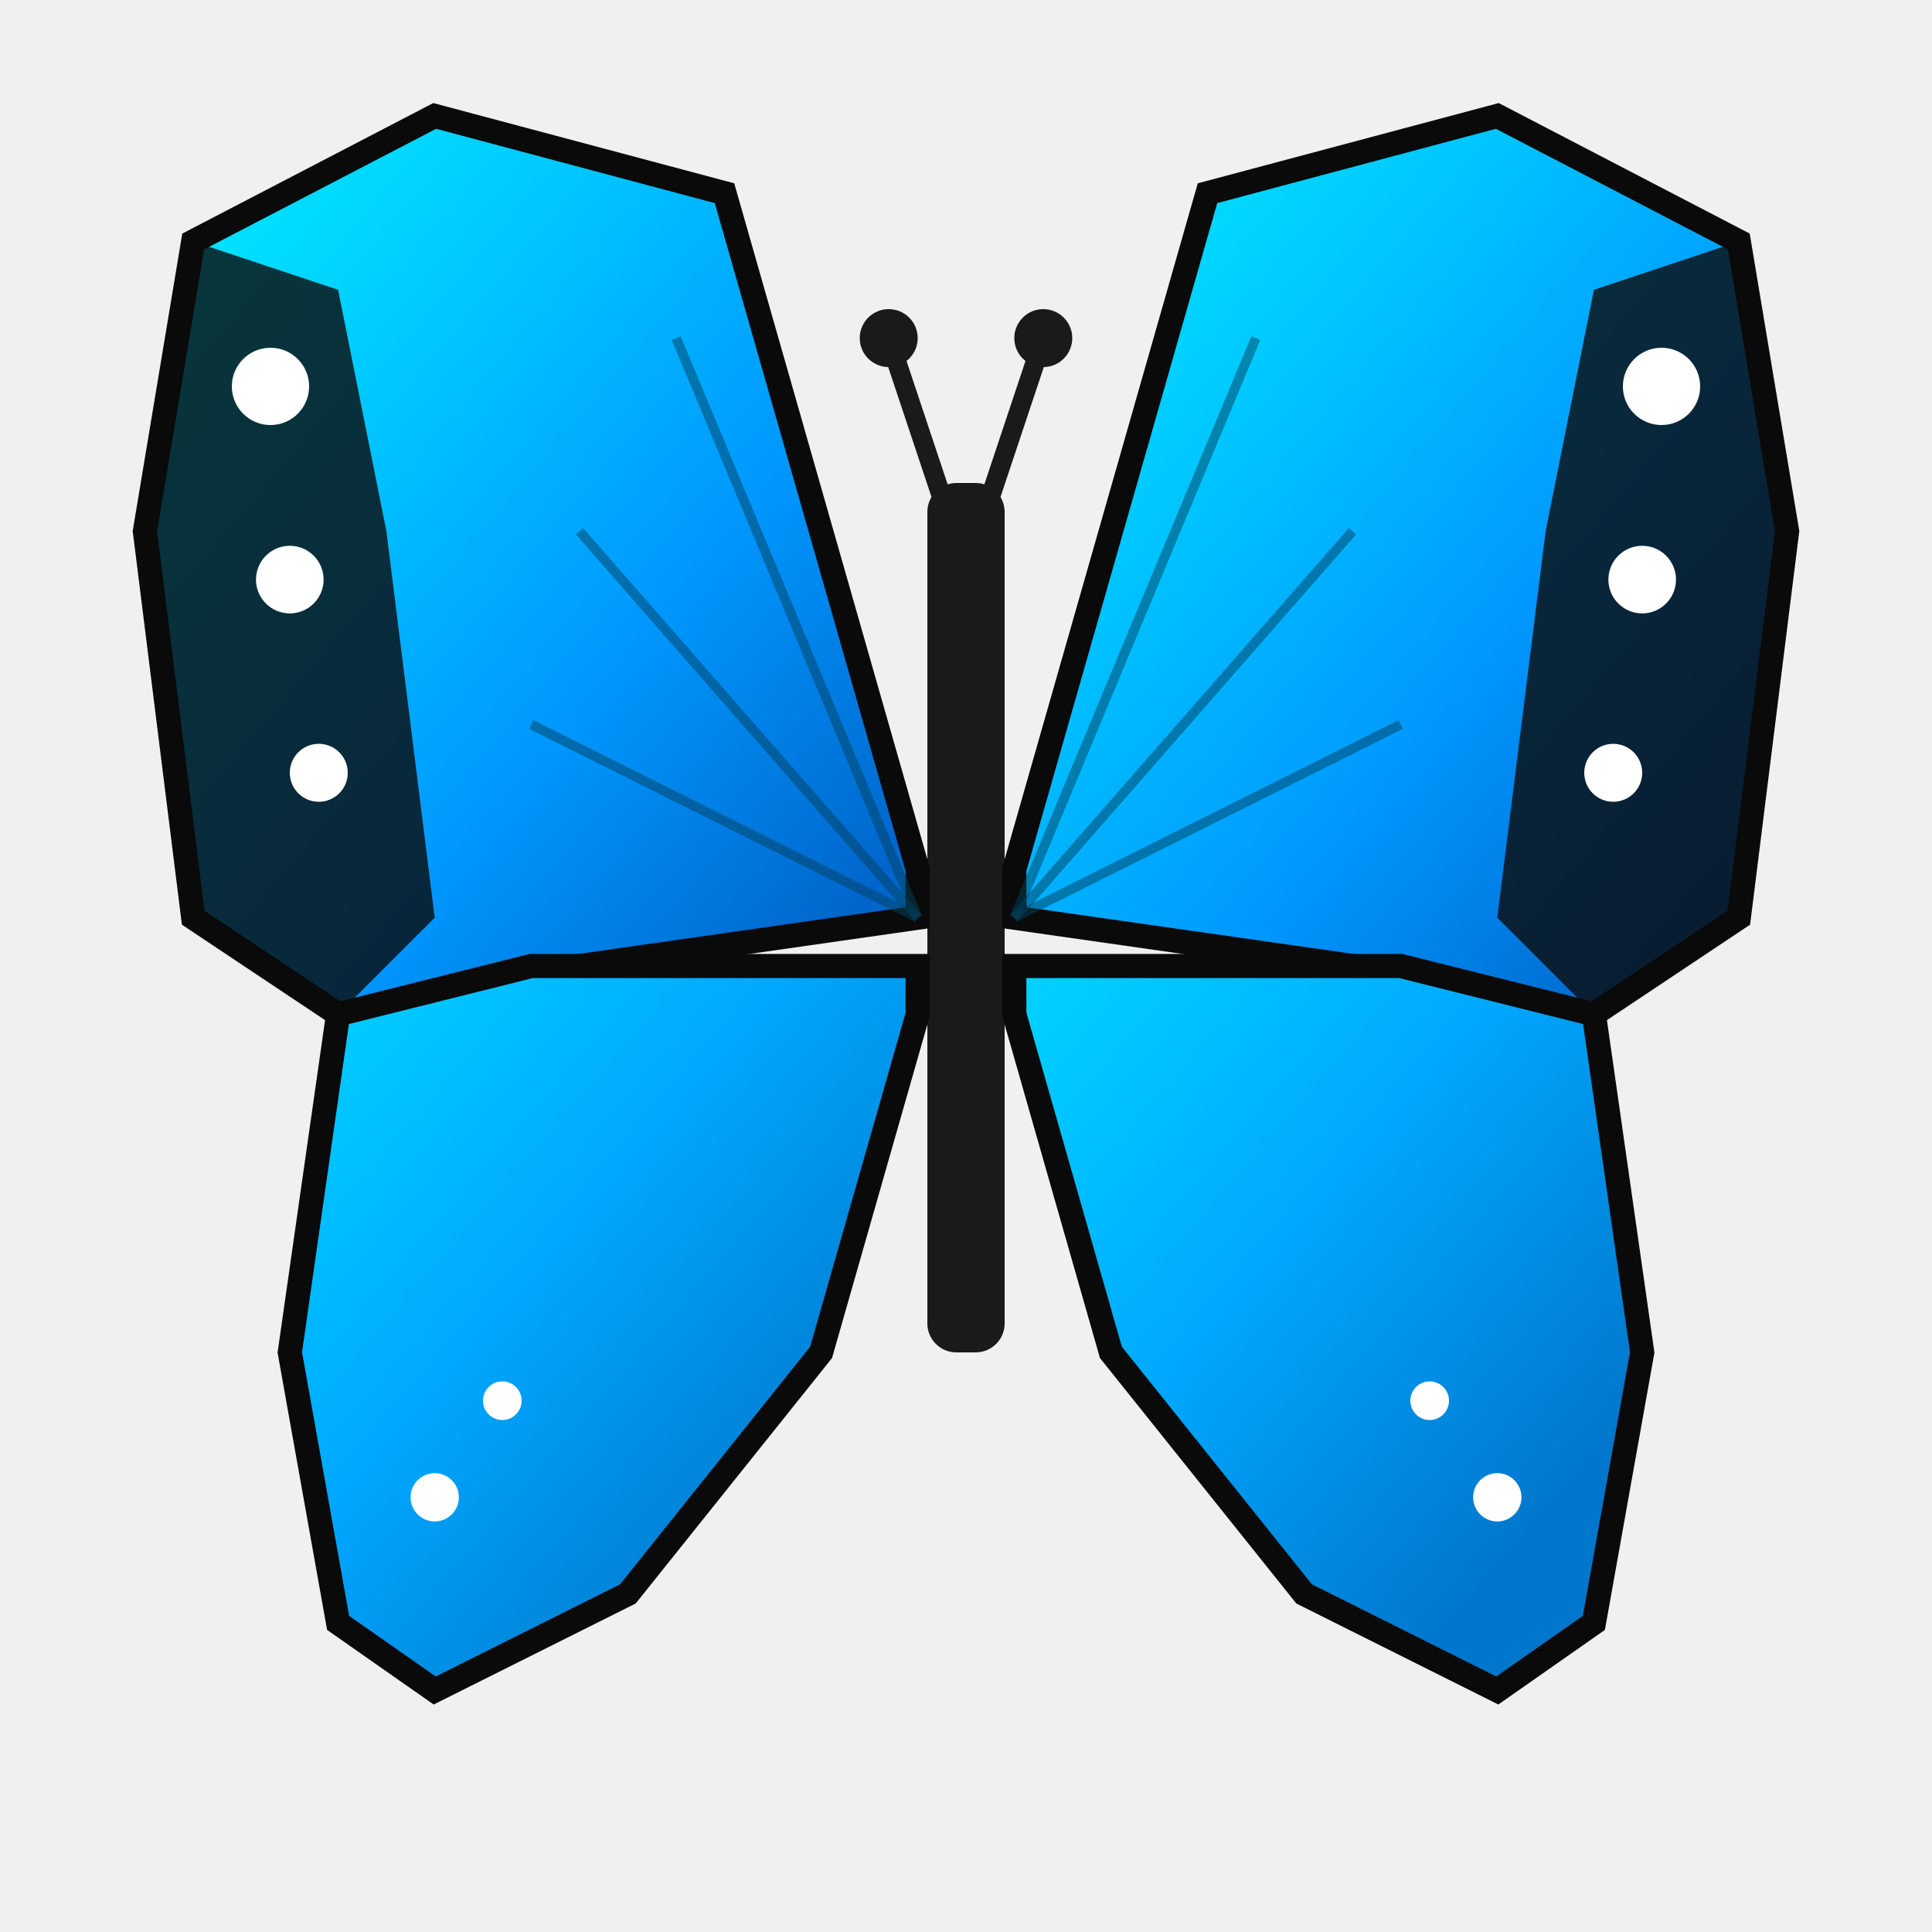
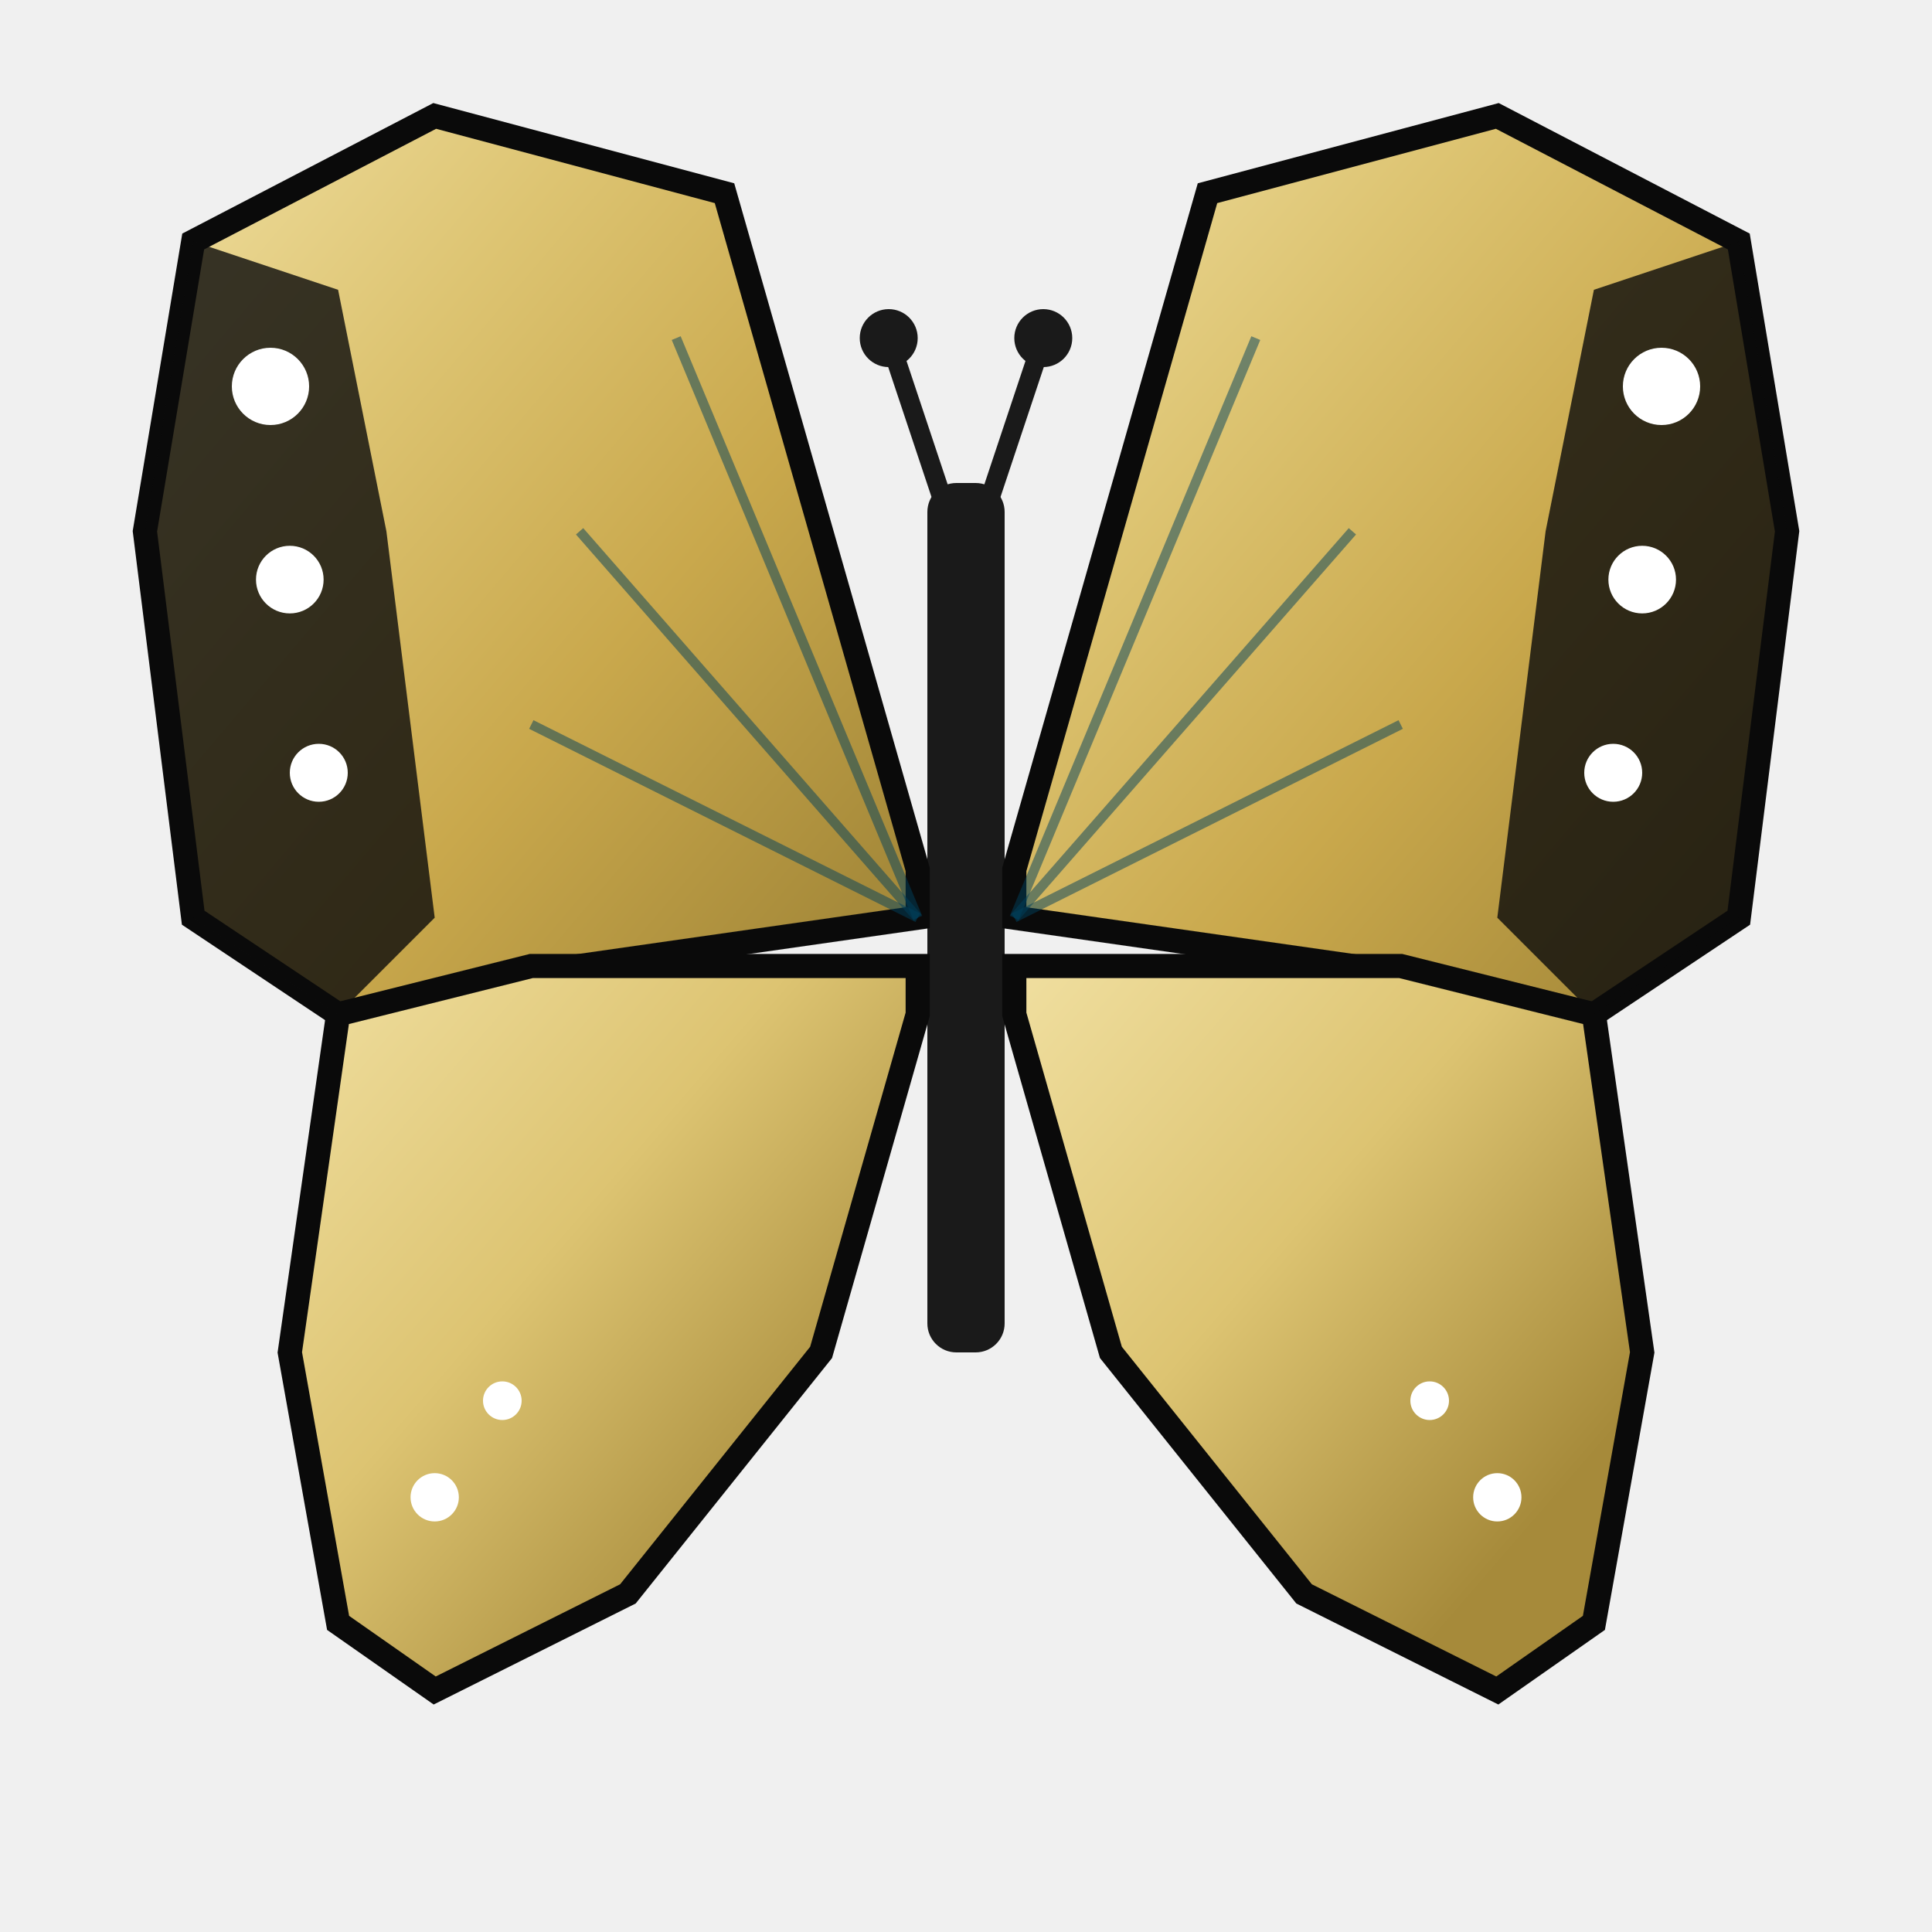
<svg xmlns="http://www.w3.org/2000/svg" viewBox="0 0 200 200">
  <rect x="96" y="50" width="8" height="90" rx="3" fill="#1a1a1a" />
  <path d="M 95 90            L 75 20            L 45 12            L 20 25            L 15 55            L 20 95            L 35 105            L 60 100            L 95 95            Z" fill="url(#blueGradient)" stroke="#0a0a0a" stroke-width="2.5" />
  <path d="M 105 90            L 125 20            L 155 12            L 180 25            L 185 55            L 180 95            L 165 105            L 140 100            L 105 95            Z" fill="url(#blueGradient)" stroke="#0a0a0a" stroke-width="2.5" />
  <path d="M 95 105            L 85 140            L 65 165            L 45 175            L 35 168            L 30 140            L 35 105            L 55 100            L 95 100            Z" fill="url(#blueGradient2)" stroke="#0a0a0a" stroke-width="2.5" />
  <path d="M 105 105            L 115 140            L 135 165            L 155 175            L 165 168            L 170 140            L 165 105            L 145 100            L 105 100            Z" fill="url(#blueGradient2)" stroke="#0a0a0a" stroke-width="2.5" />
  <path d="M 20 25 L 15 55 L 20 95 L 35 105 L 45 95 L 40 55 L 35 30 Z" fill="#0a0a0a" opacity="0.8" />
  <path d="M 180 25 L 185 55 L 180 95 L 165 105 L 155 95 L 160 55 L 165 30 Z" fill="#0a0a0a" opacity="0.8" />
  <circle cx="28" cy="40" r="4" fill="white" />
  <circle cx="30" cy="60" r="3.5" fill="white" />
  <circle cx="33" cy="80" r="3" fill="white" />
  <circle cx="172" cy="40" r="4" fill="white" />
  <circle cx="170" cy="60" r="3.5" fill="white" />
  <circle cx="167" cy="80" r="3" fill="white" />
  <circle cx="45" cy="155" r="2.5" fill="white" />
  <circle cx="52" cy="145" r="2" fill="white" />
  <circle cx="155" cy="155" r="2.5" fill="white" />
  <circle cx="148" cy="145" r="2" fill="white" />
  <line x1="95" y1="95" x2="70" y2="35" stroke="#003f5c" stroke-width="1" opacity="0.5" />
  <line x1="95" y1="95" x2="60" y2="55" stroke="#003f5c" stroke-width="1" opacity="0.5" />
  <line x1="95" y1="95" x2="55" y2="75" stroke="#003f5c" stroke-width="1" opacity="0.5" />
  <line x1="105" y1="95" x2="130" y2="35" stroke="#003f5c" stroke-width="1" opacity="0.5" />
  <line x1="105" y1="95" x2="140" y2="55" stroke="#003f5c" stroke-width="1" opacity="0.5" />
  <line x1="105" y1="95" x2="145" y2="75" stroke="#003f5c" stroke-width="1" opacity="0.5" />
  <line x1="98" y1="53" x2="92" y2="35" stroke="#1a1a1a" stroke-width="2" stroke-linecap="round" />
  <line x1="102" y1="53" x2="108" y2="35" stroke="#1a1a1a" stroke-width="2" stroke-linecap="round" />
  <circle cx="92" cy="35" r="3" fill="#1a1a1a" />
  <circle cx="108" cy="35" r="3" fill="#1a1a1a" />
  <defs>
    <linearGradient id="blueGradient" x1="0%" y1="0%" x2="100%" y2="100%">
-       <stop offset="0%" stop-color="#00f0ff" />
-       <stop offset="30%" stop-color="#00c8ff" />
-       <stop offset="60%" stop-color="#0099ff" />
-       <stop offset="90%" stop-color="#0066cc" />
+       <stop offset="0%" stop-color="#f0dfa0" />
+       <stop offset="30%" stop-color="#ddc472" />
+       <stop offset="60%" stop-color="#c9a84c" />
+       <stop offset="90%" stop-color="#a68a3a" />
    </linearGradient>
    <linearGradient id="blueGradient2" x1="0%" y1="0%" x2="100%" y2="100%">
-       <stop offset="0%" stop-color="#00d4ff" />
-       <stop offset="40%" stop-color="#00a8ff" />
-       <stop offset="80%" stop-color="#0077cc" />
+       <stop offset="0%" stop-color="#f0dfa0" />
+       <stop offset="40%" stop-color="#ddc472" />
+       <stop offset="80%" stop-color="#a68a3a" />
    </linearGradient>
  </defs>
</svg>
